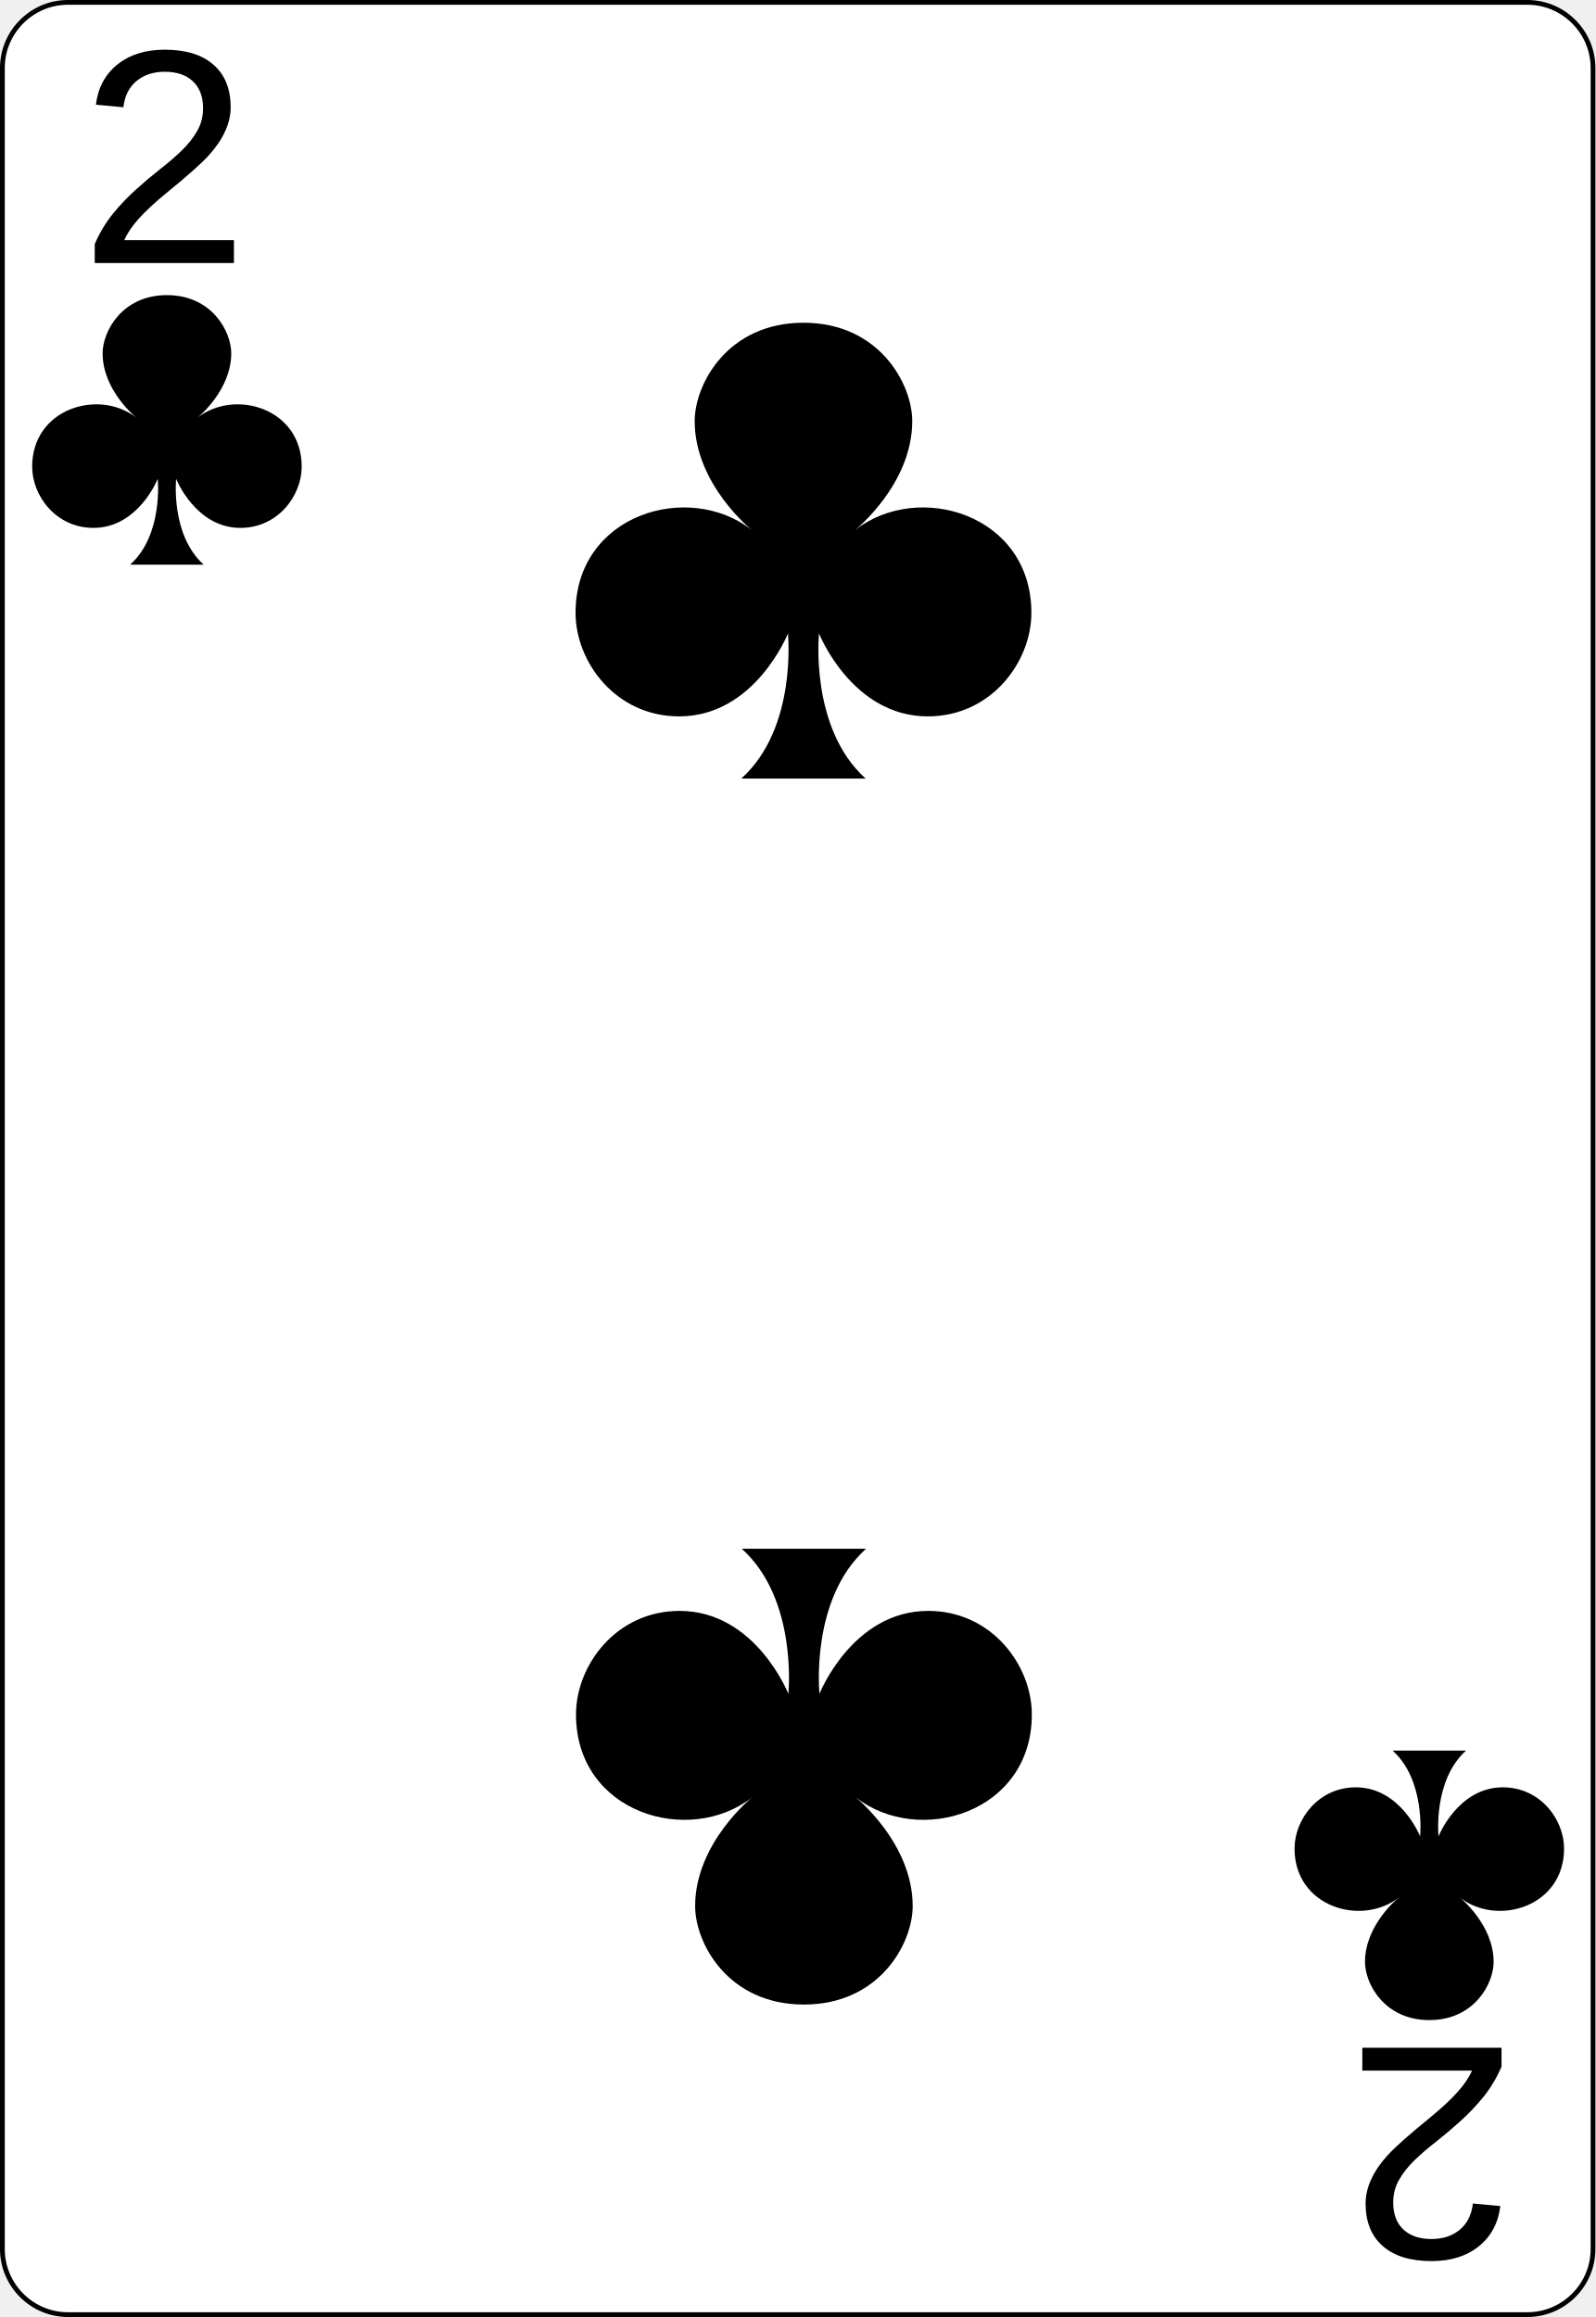
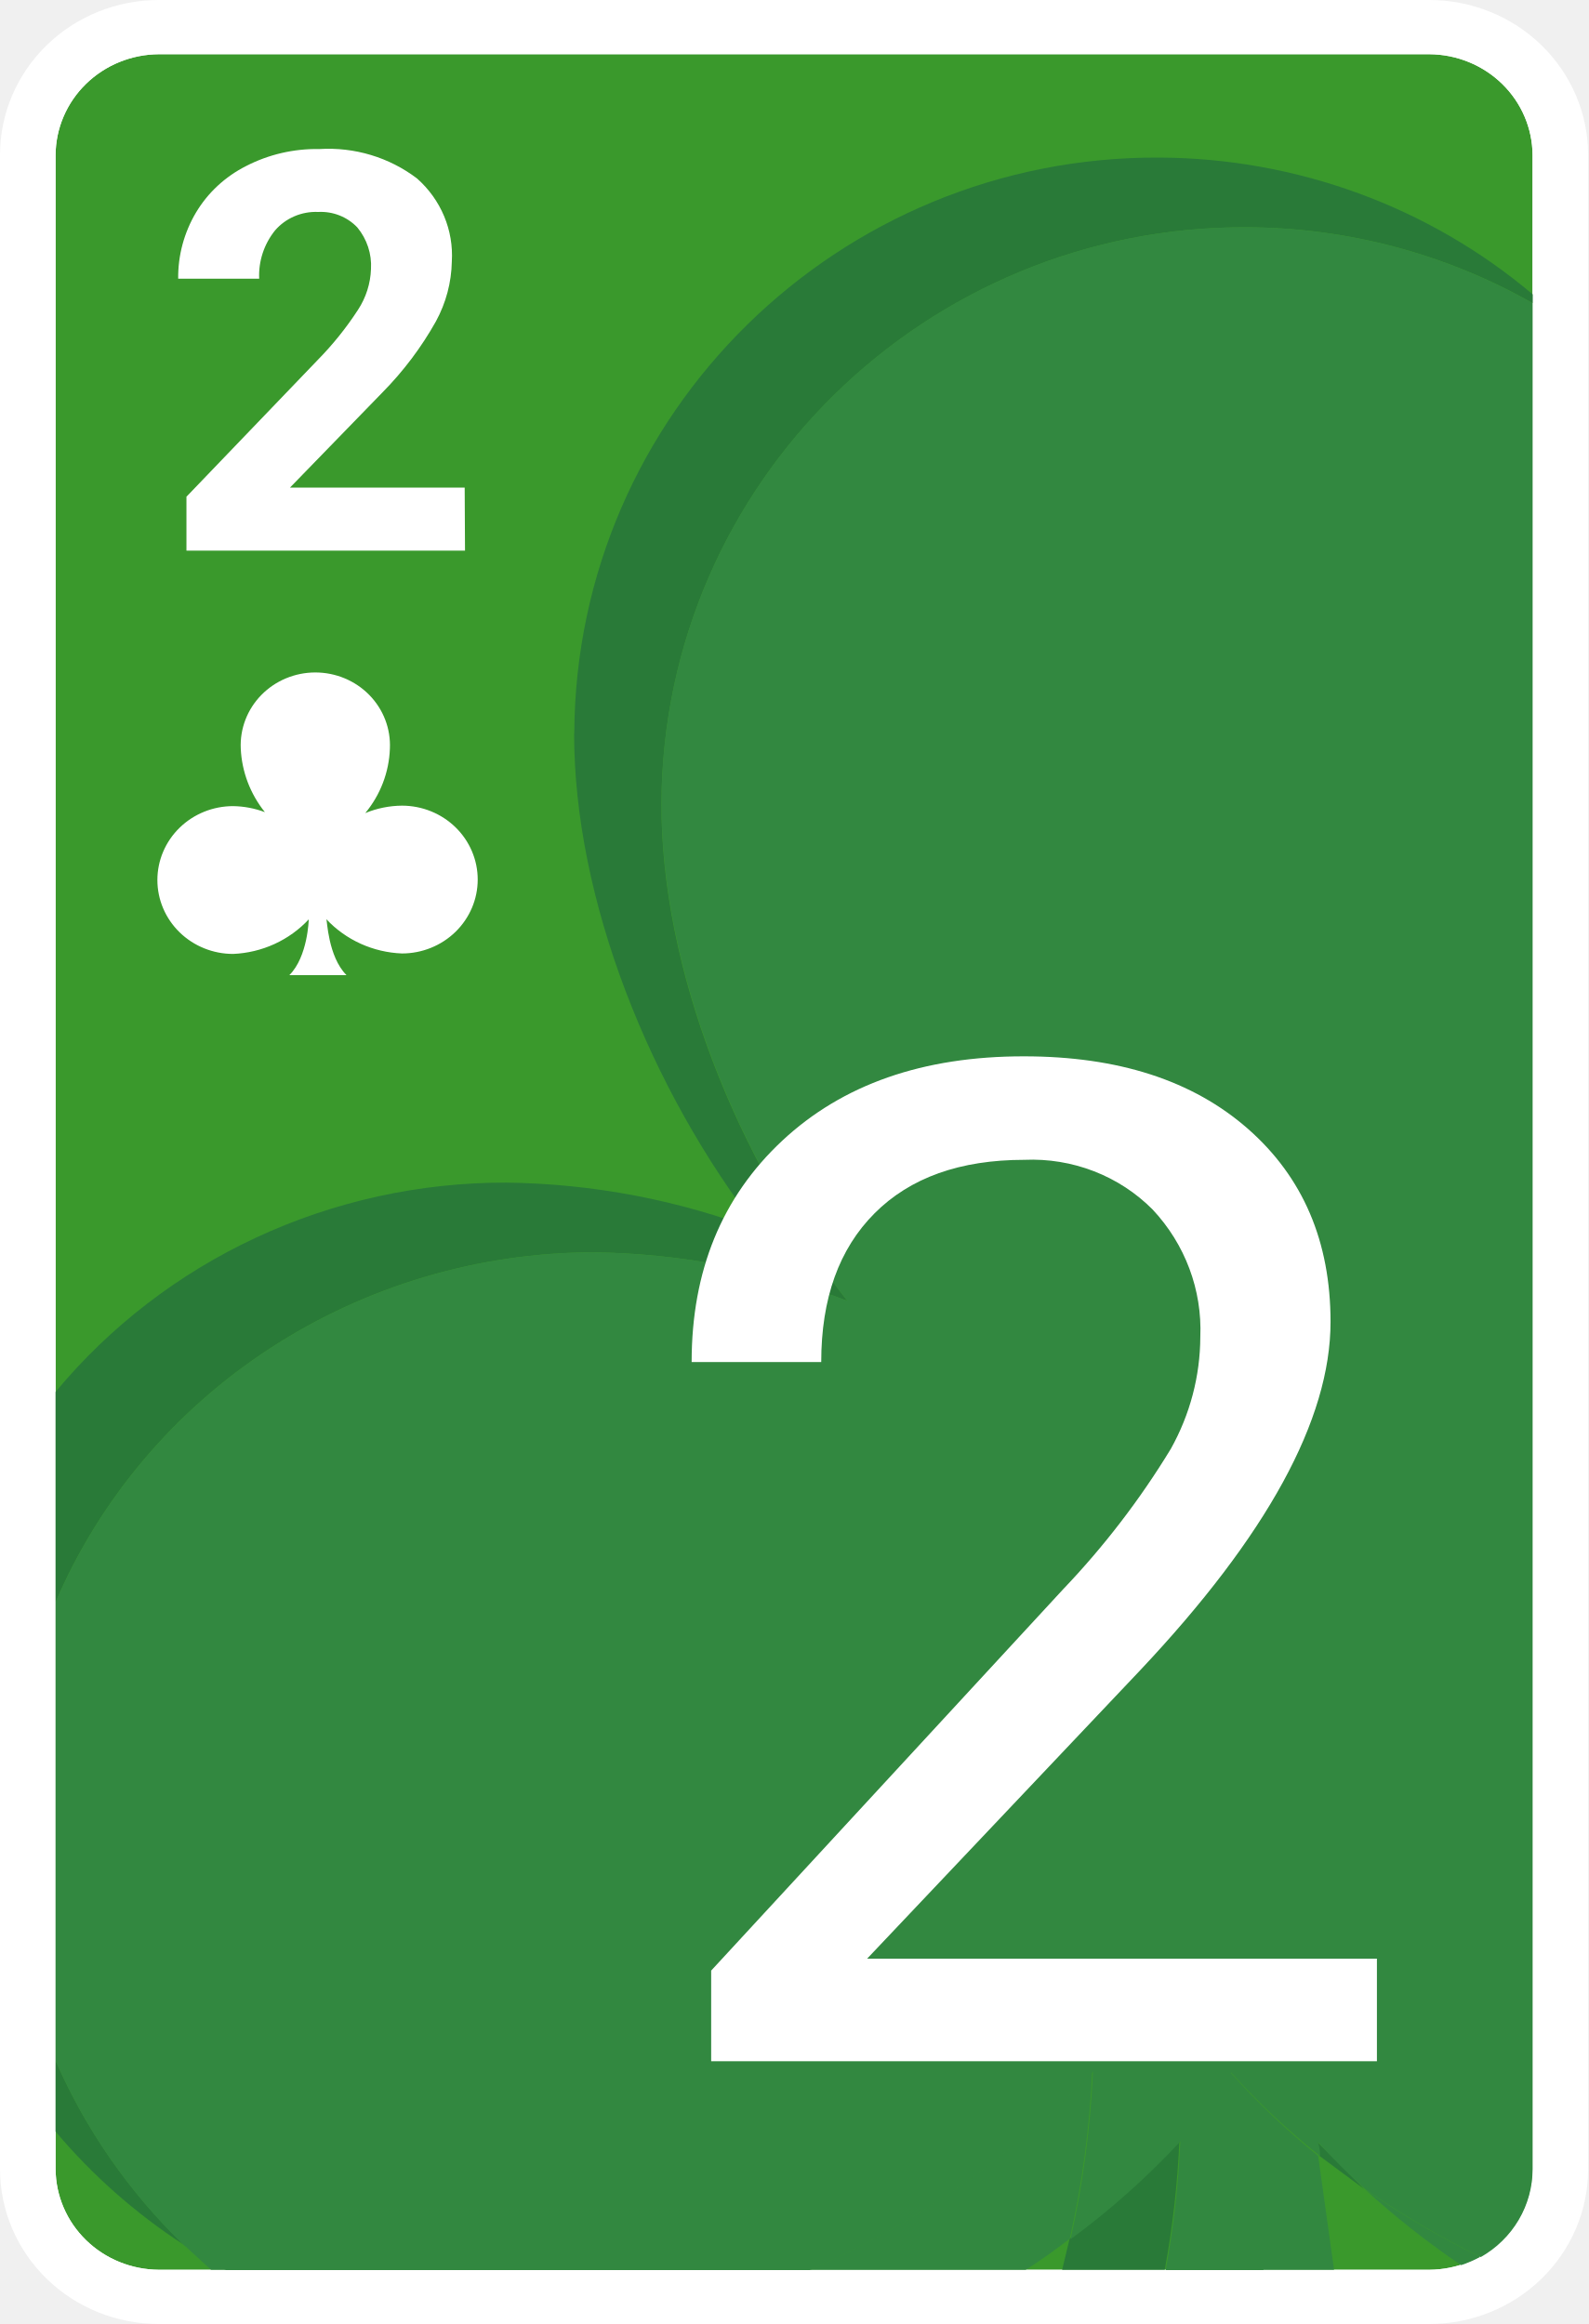
- <svg xmlns="http://www.w3.org/2000/svg" xmlns:xlink="http://www.w3.org/1999/xlink" width="167.087pt" height="242.667pt" viewBox="0 0 167.087 242.667" xml:space="preserve" id="svg2" version="1.1">
-   <defs id="defs41">
-     <radialGradient xlink:href="#linearGradient2984" id="radialGradient3760" cx="48.231" cy="18.138" fx="48.231" fy="18.138" r="9.5" gradientUnits="userSpaceOnUse" gradientTransform="matrix(-1.560526,0.01828294,-0.02684055,-2.290953,123.9838,58.80911)" />
-     <linearGradient id="linearGradient2984">
-       <stop style="stop-color:#000000;stop-opacity:1;" offset="0" id="stop2986" />
-       <stop style="stop-color:#000000;stop-opacity:0.656;" offset="1" id="stop2988" />
-     </linearGradient>
-     <radialGradient xlink:href="#linearGradient3784" id="radialGradient3792" cx="171.487" cy="511.223" fx="171.487" fy="511.223" r="81.903" gradientTransform="matrix(1.152989,-0.6739155,0.3948202,0.6754904,-233.6326,270.4008)" gradientUnits="userSpaceOnUse" />
-     <linearGradient id="linearGradient3784">
-       <stop style="stop-color:#ffffff;stop-opacity:0.534;" offset="0" id="stop3786" />
-       <stop style="stop-color:#000000;stop-opacity:0;" offset="1" id="stop3788" />
-     </linearGradient>
-     <radialGradient r="81.903" fy="511.223" fx="171.487" cy="511.223" cx="171.487" gradientTransform="matrix(1.152989,-0.6739155,0.3948202,0.6754904,-233.6326,270.4008)" gradientUnits="userSpaceOnUse" id="radialGradient3855" xlink:href="#linearGradient3784-4" />
-     <linearGradient id="linearGradient3784-4">
-       <stop style="stop-color:#ffffff;stop-opacity:0.519;" offset="0" id="stop3786-8" />
-       <stop style="stop-color:#000000;stop-opacity:0;" offset="1" id="stop3788-6" />
-     </linearGradient>
-     <radialGradient r="81.903" fy="461.841" fx="181.694" cy="461.841" cx="181.694" gradientTransform="matrix(1.152989,-0.6739155,0.3948202,0.6754904,-233.6326,270.4008)" gradientUnits="userSpaceOnUse" id="radialGradient3916" xlink:href="#linearGradient3784-3" />
-     <linearGradient id="linearGradient3784-3">
-       <stop style="stop-color:#ffffff;stop-opacity:0.702;" offset="0" id="stop3786-86" />
-       <stop style="stop-color:#000000;stop-opacity:0;" offset="1" id="stop3788-2" />
-     </linearGradient>
+ <svg xmlns="http://www.w3.org/2000/svg" width="550" height="805" viewBox="0 0 550 805" fill="none">
+   <g clip-path="url(#clip0_18_393)">
+     <path d="M530.75 751.333C530.692 760.567 526.907 769.407 520.215 775.937C513.523 782.467 504.464 786.16 495 786.217H55C45.536 786.16 36.477 782.467 29.785 775.937C23.093 769.407 19.308 760.567 19.25 751.333V53.666C19.308 44.432 23.093 35.592 29.785 29.062C36.477 22.533 45.536 18.84 55 18.783H495C504.464 18.84 513.523 22.533 520.215 29.062C526.907 35.592 530.692 44.432 530.75 53.666V751.333Z" fill="#3A992C" />
+     <path d="M495 0H55C40.413 0 26.424 5.654 16.109 15.719C5.795 25.783 0 39.433 0 53.667L0 751.333C0 765.567 5.795 779.217 16.109 789.281C26.424 799.346 40.413 805 55 805H495C509.587 805 523.576 799.346 533.891 789.281C544.205 779.217 550 765.567 550 751.333V53.667C550 39.433 544.205 25.783 533.891 15.719C523.576 5.654 509.587 0 495 0ZM530.75 751.333C530.692 760.568 526.907 769.408 520.215 775.937C513.523 782.467 504.464 786.16 495 786.217H55C45.536 786.16 36.477 782.467 29.785 775.937C23.093 769.408 19.308 760.568 19.25 751.333V53.667C19.308 44.432 23.093 35.592 29.785 29.063C36.477 22.533 45.536 18.84 55 18.783H495C504.464 18.84 513.523 22.533 520.215 29.063C526.907 35.592 530.692 44.432 530.75 53.667V751.333Z" fill="white" />
+     <path d="M63.525 777.469C44.69 759.223 29.655 737.591 19.25 713.766V738.346C31.96 753.437 46.878 766.619 63.525 777.469ZM370.425 775.483L367.84 786.216H403.37C406.099 771.499 407.79 756.616 408.43 741.673C396.881 754.085 384.156 765.405 370.425 775.483ZM198.825 254.004C198.825 311.427 224.84 377.062 263.175 426.435C235.127 415.681 205.309 409.989 175.175 409.637C145.286 409.599 115.768 416.091 88.787 428.637C61.805 441.183 38.045 459.465 19.25 482.141V554.967C34.637 519.147 60.505 488.547 93.618 466.994C126.731 445.441 165.621 433.891 205.425 433.787C235.557 434.161 265.37 439.851 293.425 450.585C254.925 401.212 228.855 335.524 229.075 278.154C229.625 167.064 320.925 78.246 431.805 78.729C466.6 78.854 500.746 87.924 530.805 105.025V101.966C494.89 71.604 449.02 54.794 401.5 54.579C290.62 54.042 199.43 142.914 198.88 254.004H198.825ZM456.115 741.834C456.587 743.423 456.845 745.064 456.885 746.718L472.45 758.256L456.115 741.834Z" fill="#297A38" />
+     <path d="M506 784.607C508.284 783.857 510.494 782.905 512.6 781.762C498.729 774.944 485.4 767.122 472.725 758.364C483.148 767.889 494.269 776.66 506 784.607ZM425.975 717.684C428.291 740.736 432.075 763.624 437.305 786.217H462L456.5 746.772C445.528 737.905 435.319 728.177 425.975 717.684ZM378.235 717.523C350.826 746.715 317.559 770.097 280.5 786.217H355.19C360.69 782.836 365.475 779.24 370.48 775.483C374.764 756.398 377.359 736.989 378.235 717.47V717.523ZM63.525 777.469L73.095 786.217H78.155L63.525 777.469Z" fill="#328840" />
+     <path d="M229.075 278.154C229.075 335.578 255.09 401.266 293.425 450.585C265.37 439.852 235.557 434.161 205.425 433.788C165.621 433.891 126.731 445.442 93.618 466.995C60.505 488.548 34.637 519.147 19.25 554.967V713.767C29.642 737.629 44.678 759.299 63.525 777.576C68.255 780.689 73.15 783.641 78.155 786.324H280.5C317.662 770.22 351.026 746.818 378.51 717.577C377.637 737.114 375.043 756.541 370.755 775.644C384.488 765.55 397.213 754.212 408.76 741.781C408.12 756.724 406.429 771.607 403.7 786.324H437.58C432.35 763.731 428.566 740.843 426.25 717.792C435.734 728.302 446.091 738.03 457.215 746.879C457.175 745.225 456.917 743.584 456.445 741.995C461.56 747.684 467.06 753.104 472.945 758.417C485.62 767.176 498.949 774.997 512.82 781.816C518.287 778.717 522.822 774.269 525.97 768.918C529.117 763.567 530.766 757.503 530.75 751.333V105.026C500.691 87.924 466.545 78.854 431.75 78.729C320.87 78.192 229.625 167.064 229.075 278.154Z" fill="#328840" />
+     <path d="M119.9 337.778H100.21C106.645 331.338 106.92 318.458 106.92 318.458C103.581 322.039 99.548 324.94 95.055 326.994C90.562 329.048 85.697 330.214 80.74 330.426C73.782 330.426 67.109 327.729 62.189 322.928C57.269 318.127 54.505 311.616 54.505 304.827C54.505 298.037 57.269 291.526 62.189 286.725C67.109 281.925 73.782 279.228 80.74 279.228C84.504 279.287 88.228 279.996 91.74 281.321C86.673 275.014 83.751 267.322 83.38 259.317C83.219 255.911 83.767 252.507 84.992 249.313C86.217 246.119 88.093 243.201 90.507 240.735C92.921 238.268 95.822 236.305 99.035 234.964C102.249 233.622 105.707 232.931 109.202 232.931C112.697 232.931 116.156 233.622 119.37 234.964C122.583 236.305 125.484 238.268 127.898 240.735C130.312 243.201 132.188 246.119 133.413 249.313C134.638 252.507 135.186 255.911 135.025 259.317C134.741 267.464 131.749 275.3 126.5 281.643C130.521 279.98 134.838 279.105 139.205 279.067C146.163 279.067 152.836 281.764 157.756 286.564C162.676 291.365 165.44 297.876 165.44 304.666C165.44 311.455 162.676 317.966 157.756 322.767C152.836 327.568 146.163 330.265 139.205 330.265C134.255 330.073 129.392 328.926 124.899 326.89C120.405 324.854 116.37 321.97 113.025 318.404C113.3 318.565 113.575 331.284 119.955 337.724L119.9 337.778ZM161.04 190.731H64.57V172.055L110 124.721C115.238 119.394 119.918 113.569 123.97 107.333C126.753 103.093 128.311 98.198 128.48 93.165C128.782 87.965 127.097 82.84 123.75 78.782C122.036 76.975 119.935 75.557 117.597 74.63C115.259 73.702 112.74 73.288 110.22 73.416C107.392 73.291 104.572 73.802 101.978 74.909C99.384 76.017 97.085 77.691 95.26 79.802C91.432 84.561 89.481 90.502 89.76 96.546H61.71C61.614 88.506 63.742 80.59 67.87 73.63C71.963 66.769 77.972 61.185 85.195 57.531C93.016 53.495 101.759 51.464 110.605 51.627C122.778 50.877 134.812 54.504 144.43 61.824C148.514 65.434 151.717 69.893 153.801 74.871C155.886 79.85 156.8 85.221 156.475 90.589C156.34 97.821 154.456 104.919 150.975 111.305C145.95 120.286 139.717 128.57 132.44 135.938L100.43 168.889H160.93L161.04 190.731ZM476.85 713.981H246.29V682.586L368.115 550.566C382.313 535.693 394.834 519.374 405.46 501.891C412.123 489.988 415.639 476.652 415.69 463.09C416.368 446.837 410.438 430.981 399.19 418.976C393.456 413.196 386.529 408.672 378.867 405.702C371.206 402.732 362.985 401.385 354.75 401.749C332.493 401.749 315.205 407.92 302.885 420.264C290.565 432.607 284.405 449.78 284.405 471.784H239.525C239.525 440.228 249.975 414.682 270.875 395.148C291.775 375.613 319.697 365.863 354.64 365.899C387.273 365.899 413.123 374.271 432.19 391.015C451.257 407.759 460.79 430.049 460.79 457.884C460.79 491.694 438.79 531.944 394.79 578.634L300.3 678.454H476.85V713.981Z" fill="white" />
+   </g>
+   <defs>
+     <clipPath id="clip0_18_393">
+       <rect width="550" height="805" fill="white" />
+     </clipPath>
  </defs>
-   <g id="Layer_x0020_1" style="fill-rule:nonzero;clip-rule:nonzero;stroke:#000000;stroke-miterlimit:4;">
-     <path style="fill:#FFFFFF;stroke-width:0.5;" d="M166.837,235.548c0,3.777-3.087,6.869-6.871,6.869H7.111c-3.775,0-6.861-3.092-6.861-6.869V7.12C0.25,3.343,3.336,0.25,7.111,0.25h152.855    c3.784,0,6.871,3.093,6.871,6.87v228.428z" id="path5" />
-     <g style="stroke:none;" id="g7">
-       <g id="g9">
- 				
- 			</g>
-     </g>
-     <g id="g15">
- 			
- 		</g>
-     <g id="g19">
- 			
- 		</g>
-     <g style="stroke:none;" id="g23">
-       <g id="g25">
- 				
- 			</g>
-     </g>
-     <g style="stroke:none;" id="g31">
-       <g id="g33">
- 				
- 			</g>
-     </g>
-   </g>
-   <text xml:space="preserve" style="font-size:32px;font-style:normal;font-weight:normal;line-height:125%;letter-spacing:0px;word-spacing:0px;fill:#000000;fill-opacity:1;stroke:none;font-family:Bitstream Vera Sans" x="8.311" y="27.548" id="text3788">
-     <tspan id="tspan3790" x="8.311" y="27.548" style="font-style:normal;font-variant:normal;font-weight:normal;font-stretch:normal;font-family:Arial;-inkscape-font-specification:Arial">2</tspan>
-   </text>
-   <g transform="matrix(1.485651,0,0,1.485651,-54.02466,10.01807)" id="layer1-1-4">
-     <path id="cl-9" d="m 50.291,22.698 c 0,0 2.375,-1.9 2.375,-4.534 0,-1.542 -1.369,-4.102 -4.534,-4.102 -3.165,0 -4.534,2.561 -4.534,4.102 0,2.634 2.375,4.534 2.375,4.534 -2.638,-2.055 -7.341,-0.652 -7.341,3.455 0,2.056 1.68,4.318 4.318,4.318 3.165,0 4.534,-3.455 4.534,-3.455 0,0 0.402,3.938 -1.943,6.046 h 5.182 c -2.345,-2.107 -1.943,-6.046 -1.943,-6.046 0,0 1.369,3.455 4.534,3.455 2.639,0 4.318,-2.263 4.318,-4.318 0,-4.107 -4.703,-5.51 -7.341,-3.455 z" style="fill:#000000" />
-   </g>
-   <text xml:space="preserve" style="font-size:32px;font-style:normal;font-weight:normal;line-height:125%;letter-spacing:0px;word-spacing:0px;fill:#000000;fill-opacity:1;stroke:none;font-family:Bitstream Vera Sans" x="-158.864" y="-214.467" id="text3788-8" transform="scale(-1,-1)">
-     <tspan id="tspan3790-7" x="-158.864" y="-214.467" style="font-style:normal;font-variant:normal;font-weight:normal;font-stretch:normal;font-family:Arial;-inkscape-font-specification:Arial">2</tspan>
-   </text>
-   <g transform="matrix(-1.485651,0,0,-1.485651,221.1992,232.4618)" id="layer1-1-4-1">
-     <path id="cl-9-7" d="m 50.291,22.698 c 0,0 2.375,-1.9 2.375,-4.534 0,-1.542 -1.369,-4.102 -4.534,-4.102 -3.165,0 -4.534,2.561 -4.534,4.102 0,2.634 2.375,4.534 2.375,4.534 -2.638,-2.055 -7.341,-0.652 -7.341,3.455 0,2.056 1.68,4.318 4.318,4.318 3.165,0 4.534,-3.455 4.534,-3.455 0,0 0.402,3.938 -1.943,6.046 h 5.182 c -2.345,-2.107 -1.943,-6.046 -1.943,-6.046 0,0 1.369,3.455 4.534,3.455 2.639,0 4.318,-2.263 4.318,-4.318 0,-4.107 -4.703,-5.51 -7.341,-3.455 z" style="fill:#000000" />
-   </g>
-   <g transform="matrix(2.512578,0,0,2.512578,-36.78839,-1.531116)" id="layer1-1-4-8">
-     <path id="cl-9-8" d="m 50.291,22.698 c 0,0 2.375,-1.9 2.375,-4.534 0,-1.542 -1.369,-4.102 -4.534,-4.102 -3.165,0 -4.534,2.561 -4.534,4.102 0,2.634 2.375,4.534 2.375,4.534 -2.638,-2.055 -7.341,-0.652 -7.341,3.455 0,2.056 1.68,4.318 4.318,4.318 3.165,0 4.534,-3.455 4.534,-3.455 0,0 0.402,3.938 -1.943,6.046 h 5.182 c -2.345,-2.107 -1.943,-6.046 -1.943,-6.046 0,0 1.369,3.455 4.534,3.455 2.639,0 4.318,-2.263 4.318,-4.318 0,-4.107 -4.703,-5.51 -7.341,-3.455 z" style="fill:#000000" />
-   </g>
-   <g transform="matrix(-2.512578,0,0,-2.512578,205.1295,245.2751)" id="layer1-1-4-8-0">
-     <path id="cl-9-8-6" d="m 50.291,22.698 c 0,0 2.375,-1.9 2.375,-4.534 0,-1.542 -1.369,-4.102 -4.534,-4.102 -3.165,0 -4.534,2.561 -4.534,4.102 0,2.634 2.375,4.534 2.375,4.534 -2.638,-2.055 -7.341,-0.652 -7.341,3.455 0,2.056 1.68,4.318 4.318,4.318 3.165,0 4.534,-3.455 4.534,-3.455 0,0 0.402,3.938 -1.943,6.046 h 5.182 c -2.345,-2.107 -1.943,-6.046 -1.943,-6.046 0,0 1.369,3.455 4.534,3.455 2.639,0 4.318,-2.263 4.318,-4.318 0,-4.107 -4.703,-5.51 -7.341,-3.455 z" style="fill:#000000" />
-   </g>
</svg>
